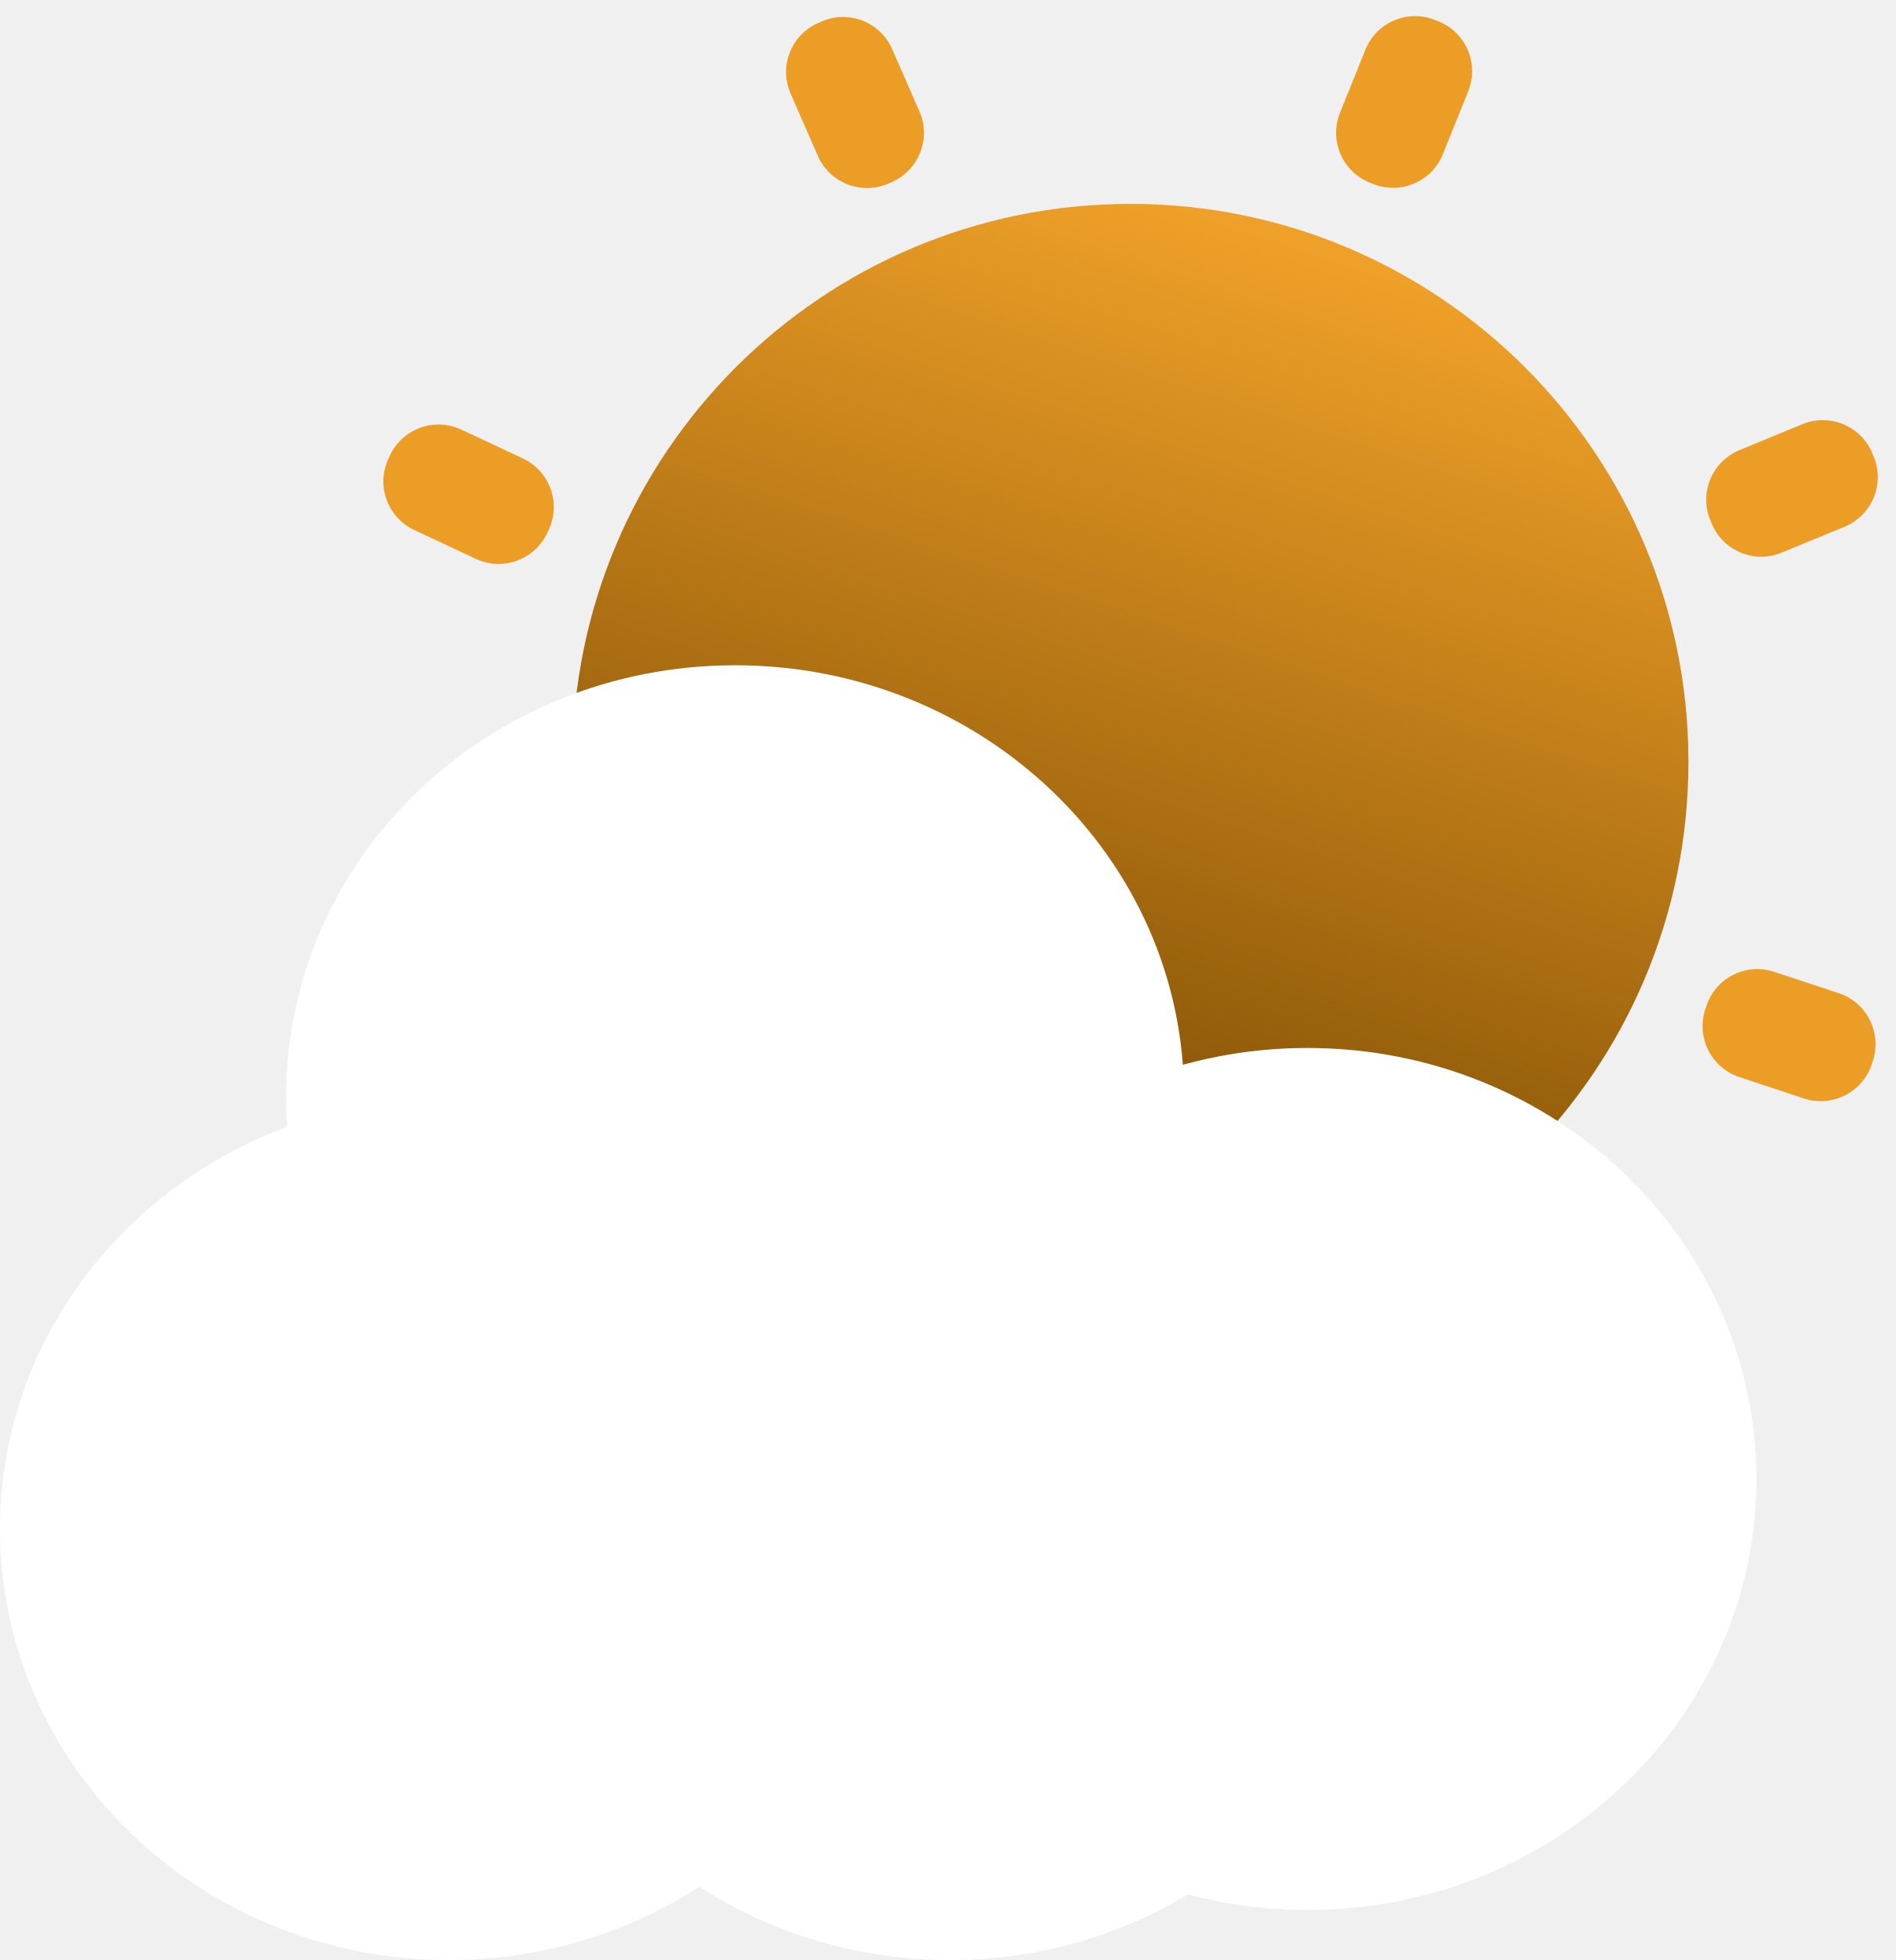
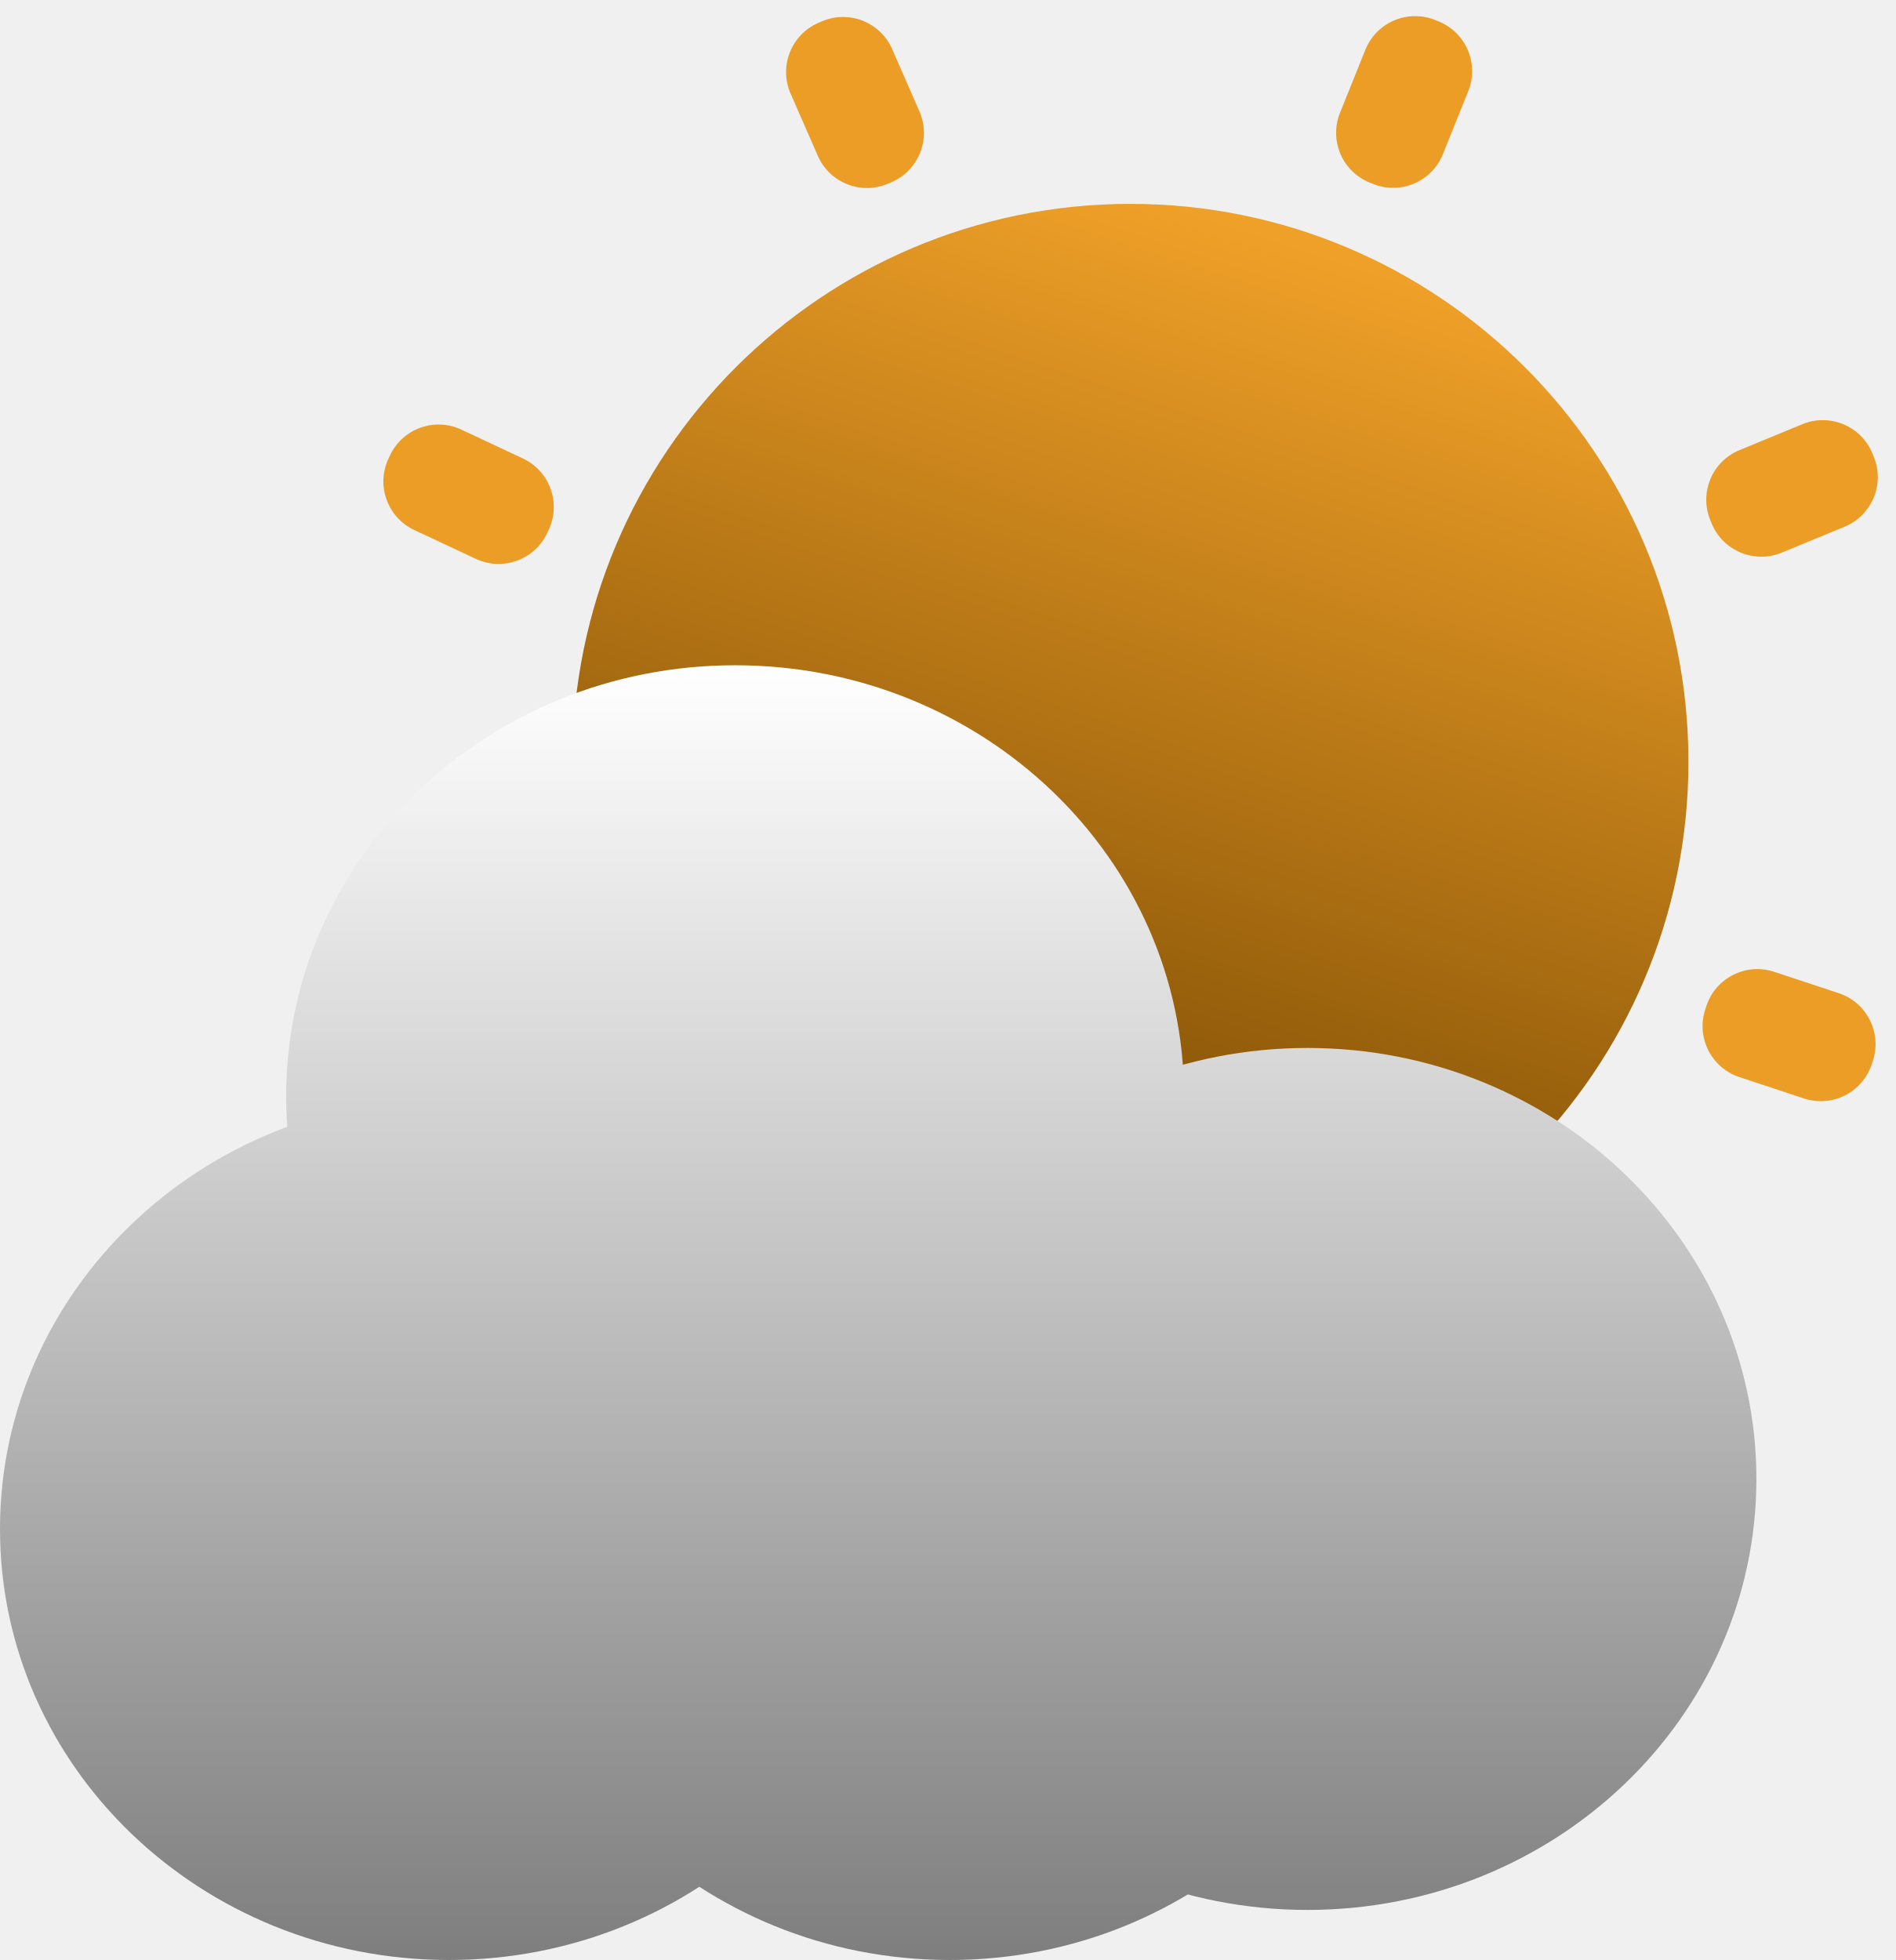
<svg xmlns="http://www.w3.org/2000/svg" width="530" height="548" viewBox="0 0 530 548" fill="none">
  <circle cx="316" cy="213" r="156" fill="url(#paint0_linear_39_23)" />
-   <ellipse cx="205.5" cy="306.5" rx="125.5" ry="120.5" fill="white" />
-   <ellipse cx="125.5" cy="427.5" rx="125.5" ry="120.5" fill="white" />
-   <ellipse cx="365.5" cy="413.5" rx="125.5" ry="120.5" fill="white" />
-   <ellipse cx="265.5" cy="427.5" rx="125.5" ry="120.5" fill="white" />
+   <path d="M331 306.5C331 373.05 274.812 427 205.5 427C136.188 427 80 373.05 80 306.5C80 239.95 136.188 186 205.5 186C274.812 186 331 239.95 331 306.5Z" fill="url(#paint1_linear_39_23)" />
+   <path d="M251 427.5C251 494.05 194.812 548 125.5 548C56.188 548 0 494.05 0 427.5C0 360.95 56.188 307 125.5 307C194.812 307 251 360.95 251 427.5Z" fill="url(#paint2_linear_39_23)" />
+   <path d="M491 413.5C491 480.05 434.812 534 365.5 534C296.188 534 240 480.05 240 413.5C240 346.95 296.188 293 365.5 293C434.812 293 491 346.95 491 413.5Z" fill="url(#paint3_linear_39_23)" />
+   <path d="M391 427.5C391 494.05 334.812 548 265.5 548C196.188 548 140 494.05 140 427.5C140 360.95 196.188 307 265.5 307C334.812 307 391 360.95 391 427.5Z" fill="url(#paint4_linear_39_23)" />
  <rect x="387.28" width="31" height="49" rx="15" transform="rotate(21.9049 387.28 0)" fill="#EC9D26" />
  <rect x="215" y="12.421" width="31" height="49" rx="15" transform="rotate(-23.6215 215 12.4215)" fill="#EC9D26" />
  <rect x="102.229" y="141.823" width="31" height="49" rx="15" transform="rotate(-64.8903 102.229 141.823)" fill="#EC9D26" />
  <rect x="517.692" y="112.886" width="31" height="49" rx="15" transform="rotate(67.5768 517.692 112.886)" fill="#EC9D26" />
  <rect x="528.26" y="282.401" width="31" height="49" rx="15" transform="rotate(108.319 528.26 282.401)" fill="#EC9D26" />
  <defs>
    <linearGradient id="paint0_linear_39_23" x1="409.5" y1="83.5" x2="316" y2="369" gradientUnits="userSpaceOnUse">
      <stop stop-color="#EFA028" />
      <stop offset="1" stop-color="#734500" />
    </linearGradient>
+     <linearGradient id="paint1_linear_39_23" x1="245.5" y1="186" x2="245.5" y2="548" gradientUnits="userSpaceOnUse">
+       <stop stop-color="white" />
+       <stop offset="1" stop-color="#7E7E7E" />
+     </linearGradient>
+     <linearGradient id="paint2_linear_39_23" x1="245.5" y1="186" x2="245.5" y2="548" gradientUnits="userSpaceOnUse">
+       <stop stop-color="white" />
+       <stop offset="1" stop-color="#7E7E7E" />
+     </linearGradient>
+     <linearGradient id="paint3_linear_39_23" x1="245.5" y1="186" x2="245.5" y2="548" gradientUnits="userSpaceOnUse">
+       <stop stop-color="white" />
+       <stop offset="1" stop-color="#7E7E7E" />
+     </linearGradient>
+     <linearGradient id="paint4_linear_39_23" x1="245.5" y1="186" x2="245.5" y2="548" gradientUnits="userSpaceOnUse">
+       <stop stop-color="white" />
+       <stop offset="1" stop-color="#7E7E7E" />
+     </linearGradient>
  </defs>
</svg>
